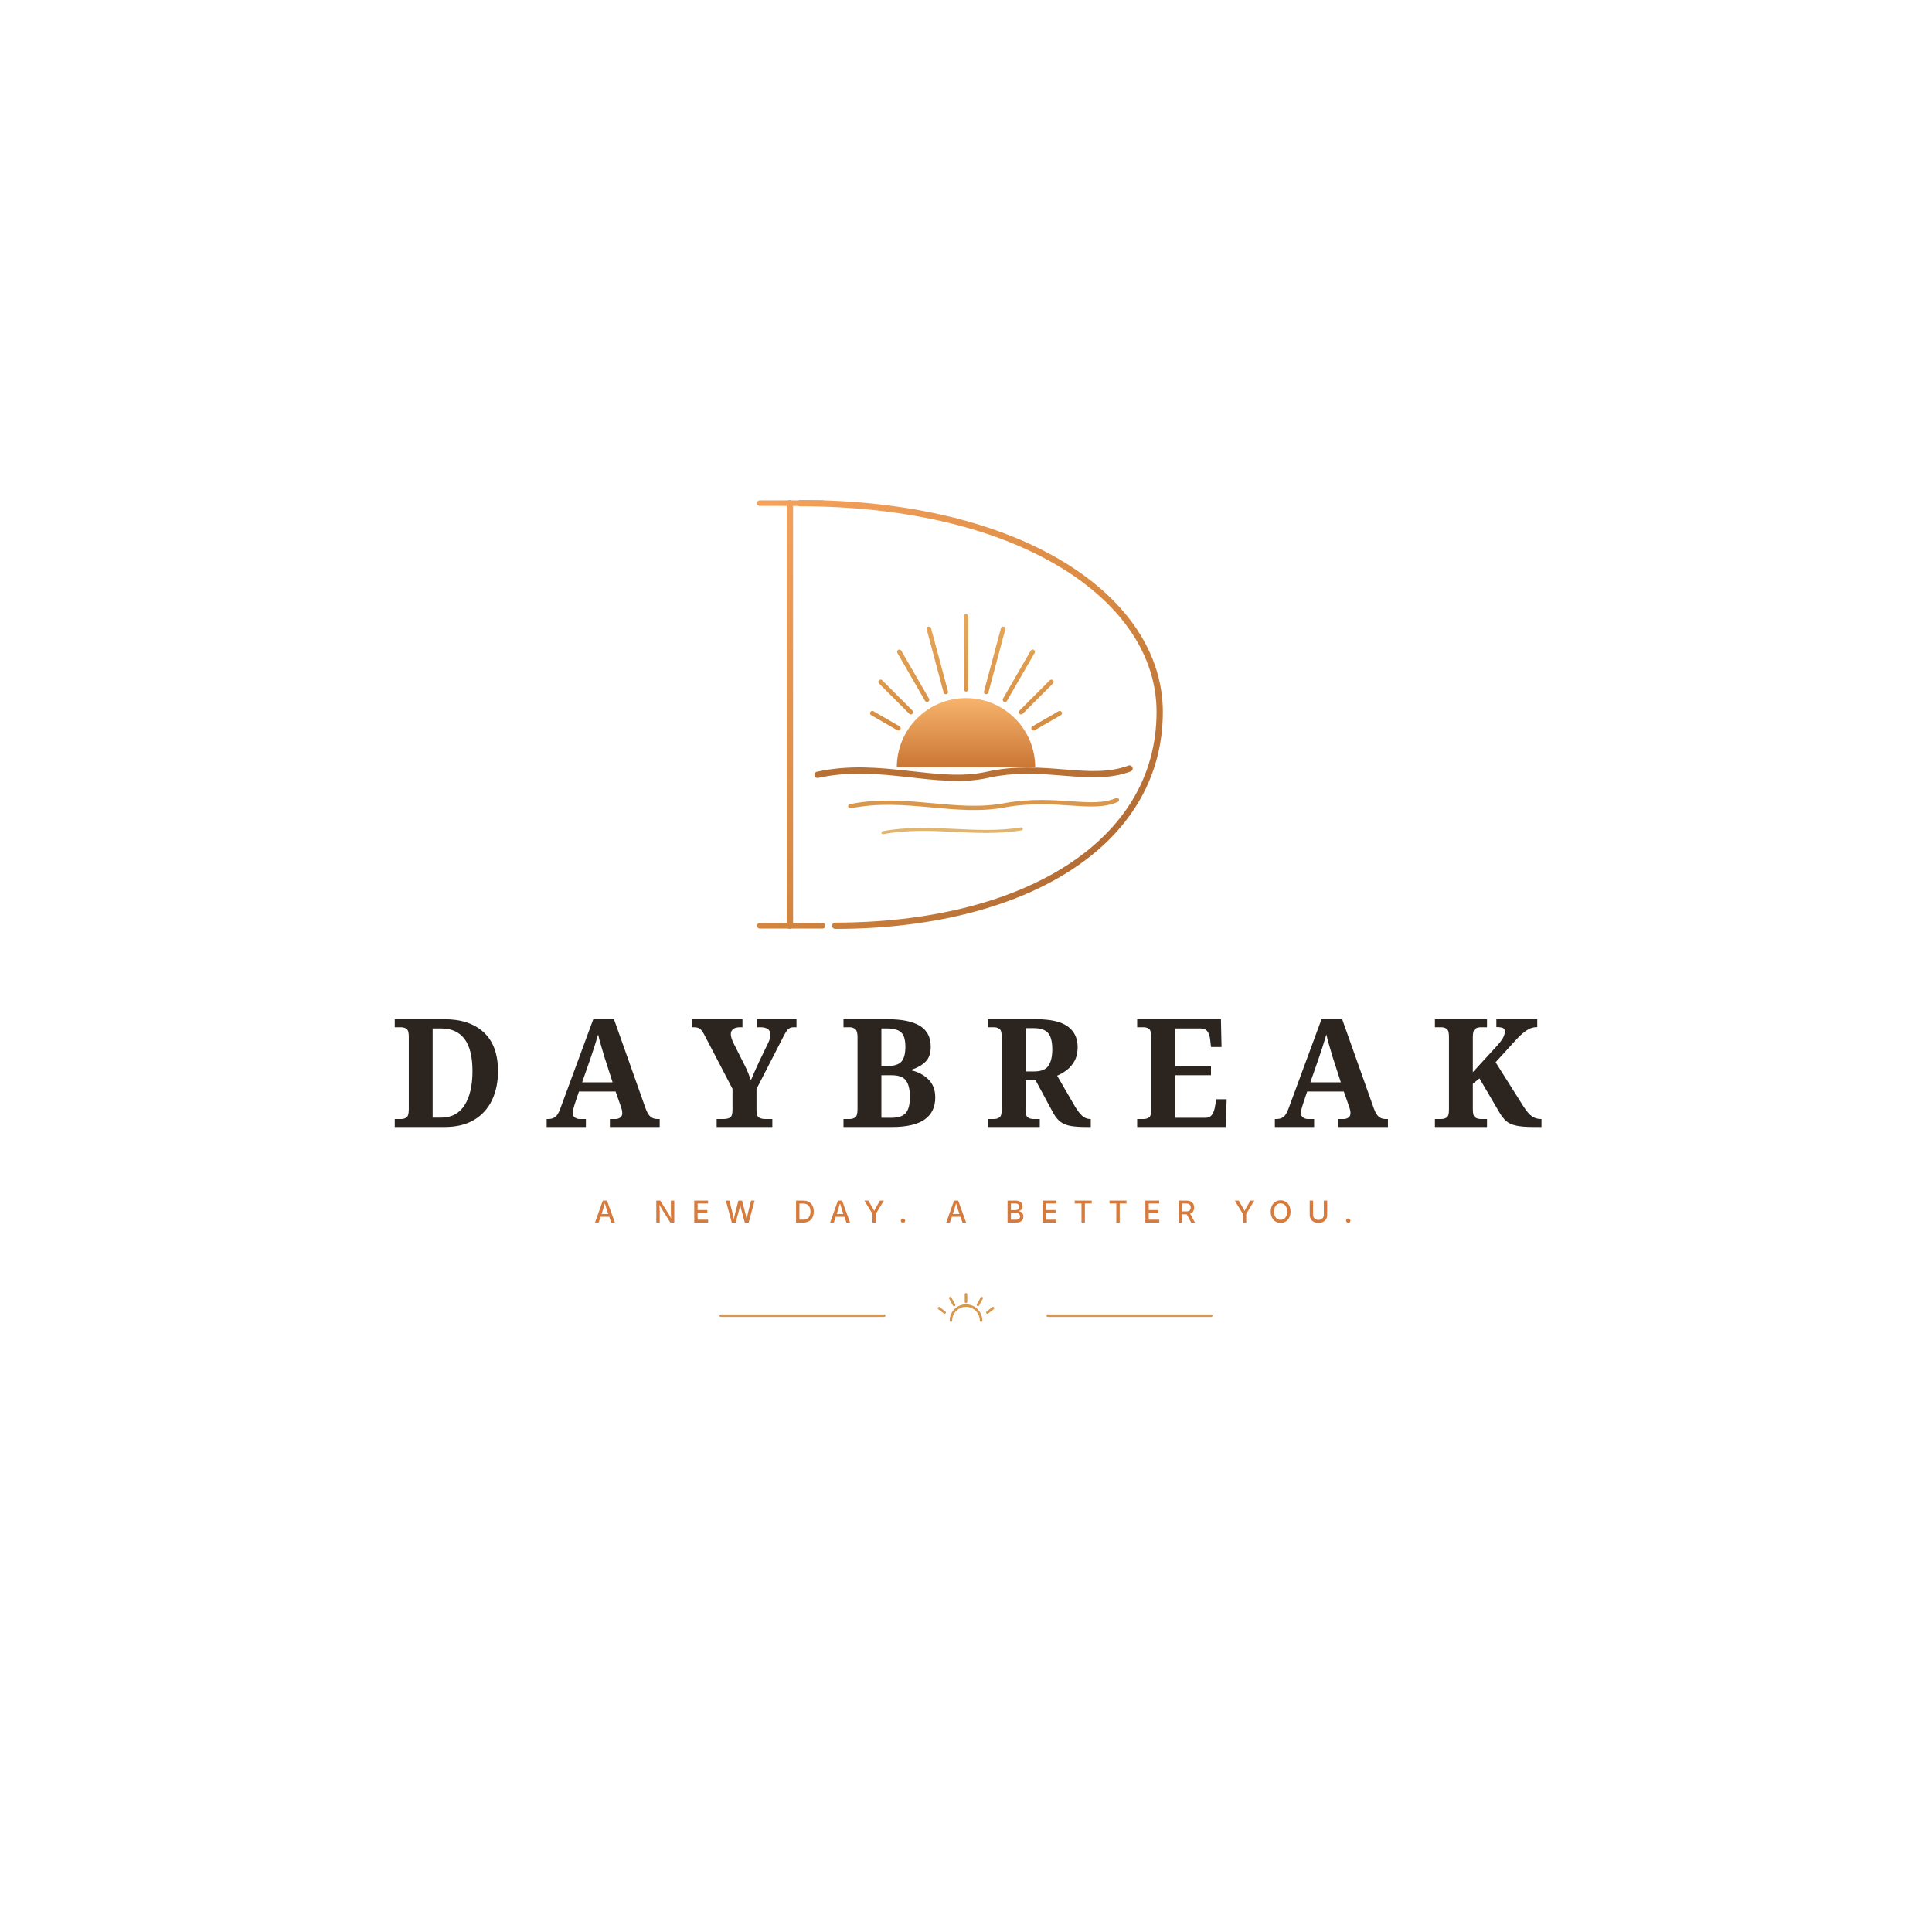
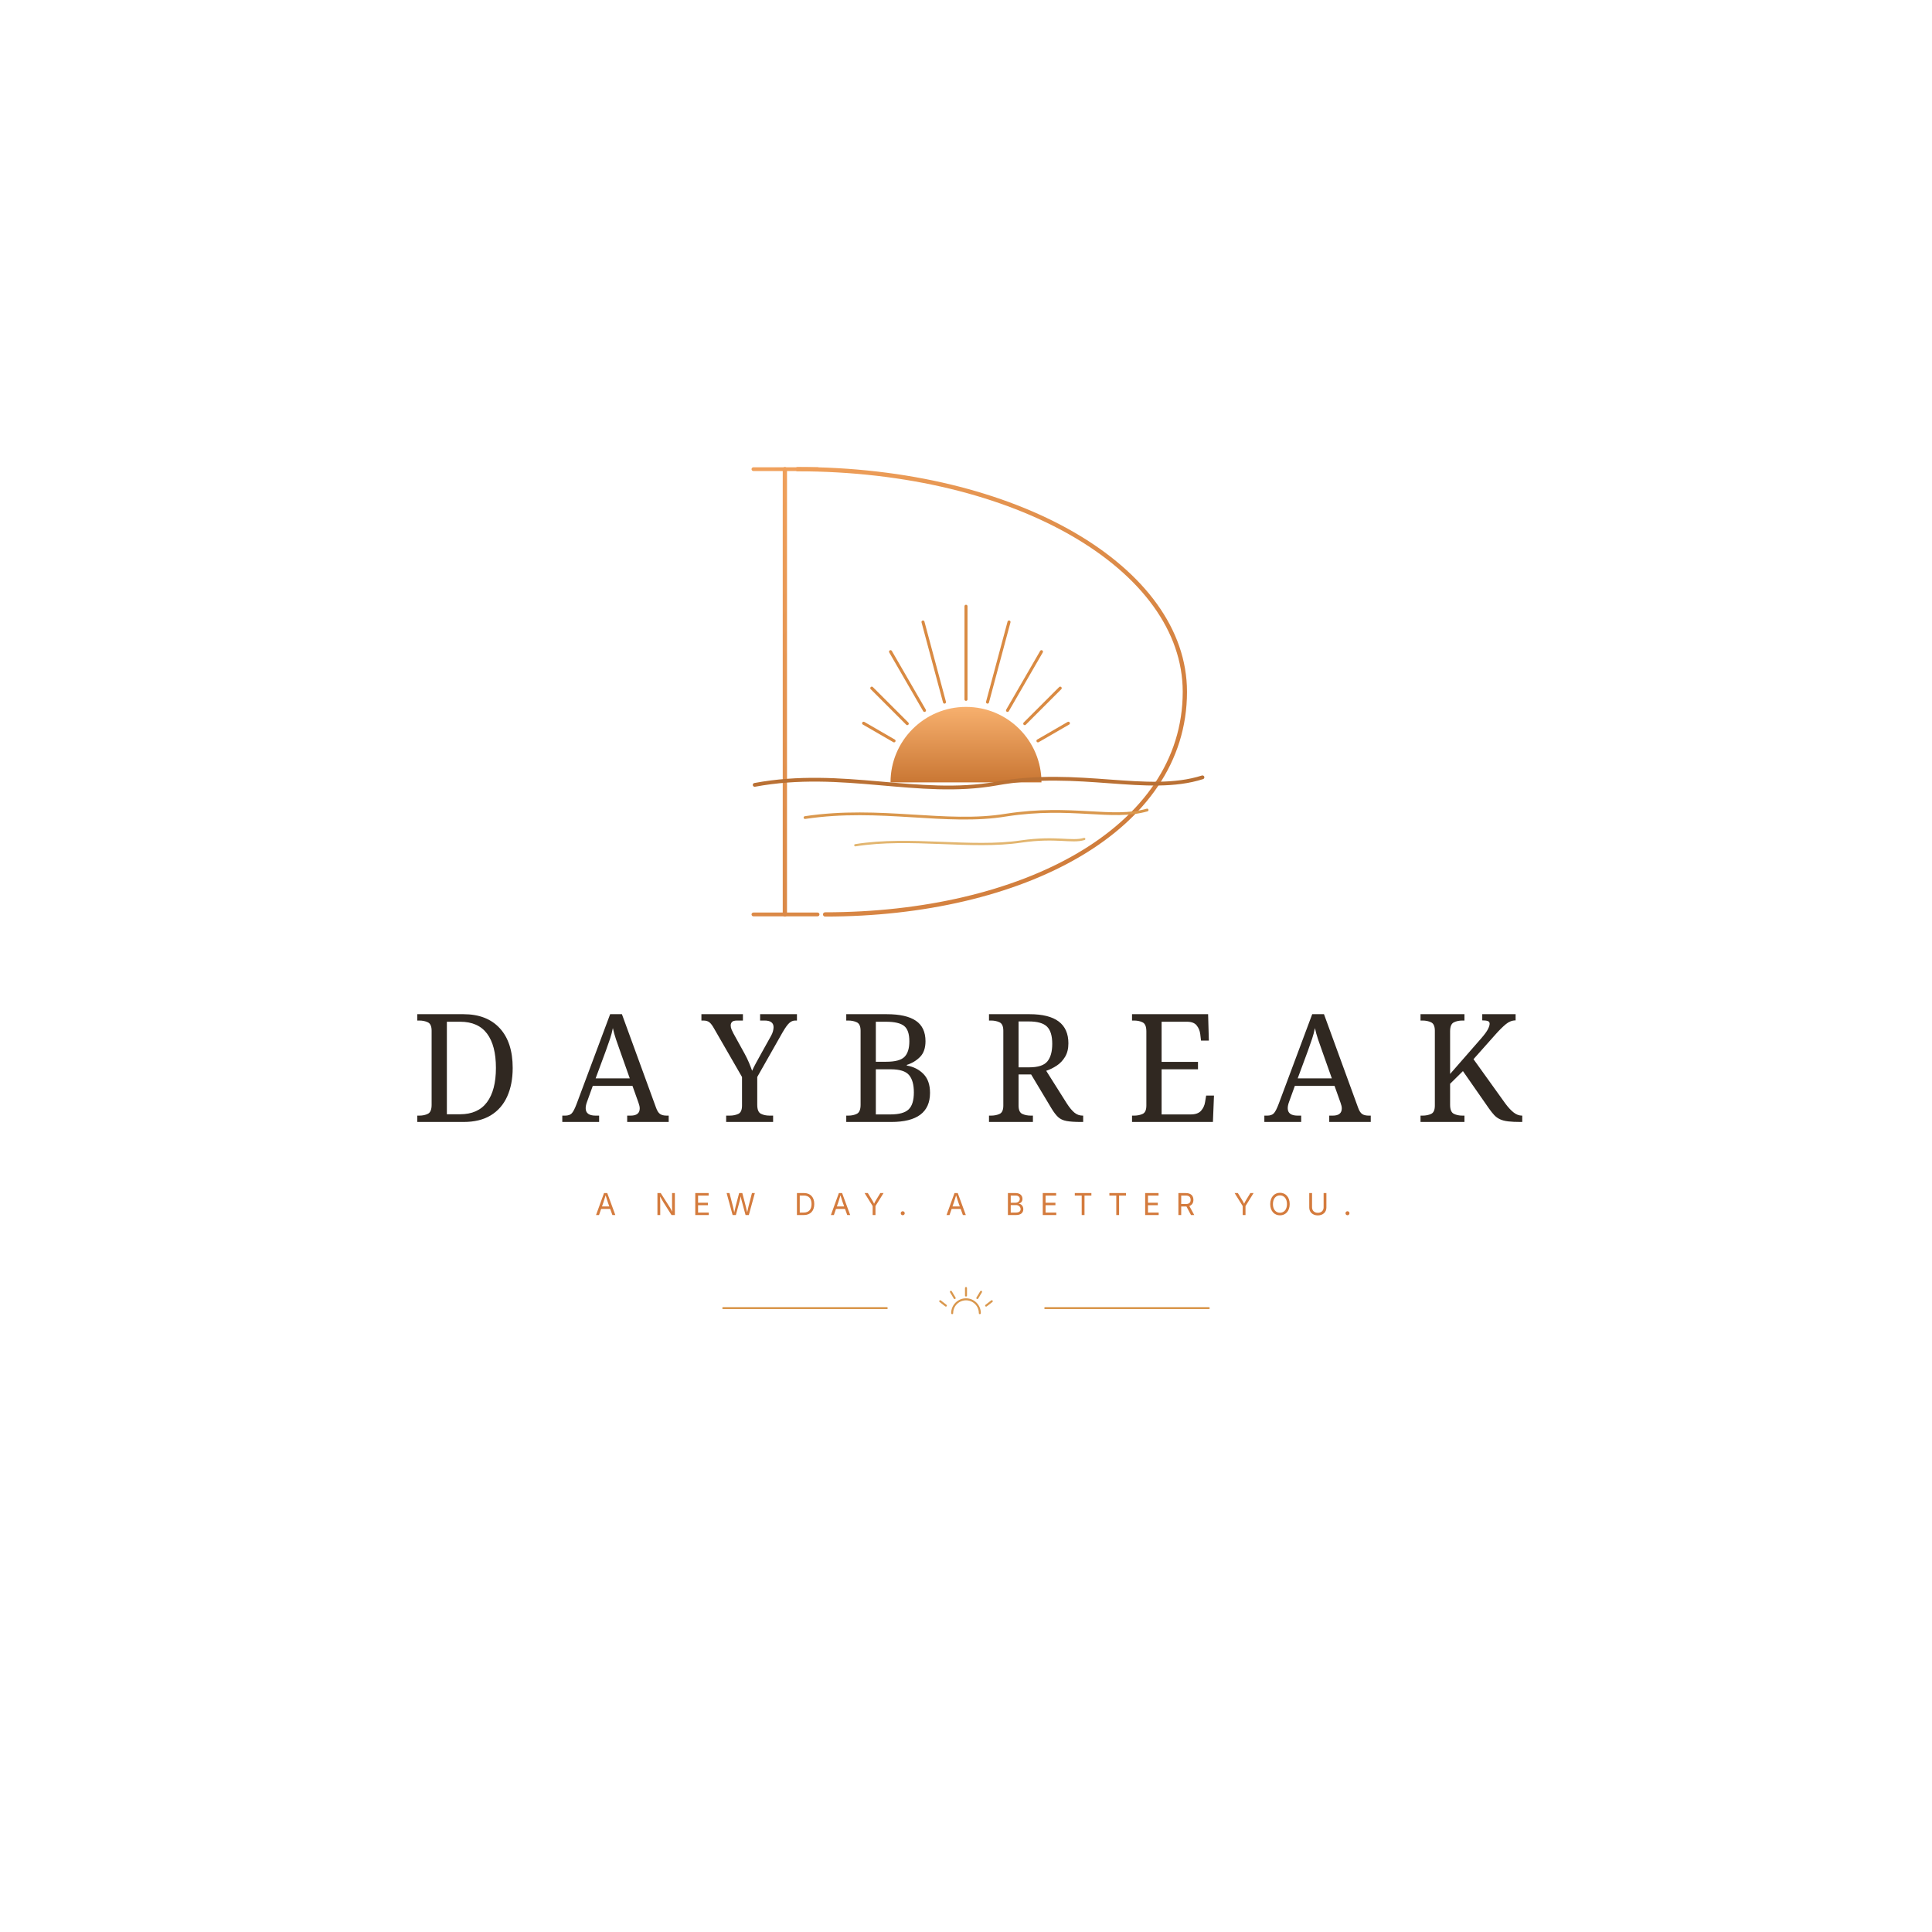
<svg xmlns="http://www.w3.org/2000/svg" width="1536" height="1536" viewBox="0 0 1536 1536" role="img" aria-label="Daybreak logo">
  <defs>
-     <linearGradient id="dGrad" x1="612" y1="400" x2="922" y2="740" gradientUnits="userSpaceOnUse">
-       <stop offset="0" stop-color="#F4A15C" />
-       <stop offset="0.5" stop-color="#D98A42" />
-       <stop offset="1" stop-color="#9F5D2D" />
+     <linearGradient id="dGrad" x1="600" y1="380" x2="945" y2="740" gradientUnits="userSpaceOnUse">
+       <stop offset="0" stop-color="#F0A15C" />
+       <stop offset="1" stop-color="#C87434" />
    </linearGradient>
-     <linearGradient id="sunGrad" x1="768" y1="555" x2="768" y2="612" gradientUnits="userSpaceOnUse">
-       <stop offset="0" stop-color="#F7B36C" />
+     <linearGradient id="sunGrad" x1="768" y1="562" x2="768" y2="624" gradientUnits="userSpaceOnUse">
+       <stop offset="0" stop-color="#F7B06E" />
      <stop offset="1" stop-color="#C87532" />
-     </linearGradient>
-     <linearGradient id="rayGrad" x1="768" y1="490" x2="768" y2="600" gradientUnits="userSpaceOnUse">
-       <stop offset="0" stop-color="#E7A75A" />
-       <stop offset="1" stop-color="#D0873C" />
    </linearGradient>
  </defs>
  <g fill="none" stroke="url(#dGrad)" stroke-linecap="round" stroke-linejoin="round">
-     <path d="M628 400 L628 736" stroke-width="5" />
-     <path d="M604 400 L654 400" stroke-width="4.4" />
-     <path d="M604 736 L654 736" stroke-width="4.4" />
-     <path d="M636 400 C812 400 922 476 922 566 C922 672 812 736 664 736" stroke-width="5" />
+     <path d="M624 373 L624 727" stroke-width="3.4" />
+     <path d="M599 373 L650 373" stroke-width="3" />
+     <path d="M599 727 L650 727" stroke-width="3" />
+     <path d="M634 373 C808 373 942 452 942 550 C942 660 812 727 656 727" stroke-width="3.4" />
  </g>
-   <g fill="none" stroke="url(#rayGrad)" stroke-width="3.6" stroke-linecap="round">
-     <line x1="768" y1="548" x2="768" y2="490" />
-     <line x1="784.06" y1="550.1" x2="797.5" y2="499.9" />
-     <line x1="751.94" y1="550.1" x2="738.5" y2="499.9" />
-     <line x1="799" y1="556.3" x2="821" y2="518.2" />
-     <line x1="737" y1="556.3" x2="715" y2="518.2" />
-     <line x1="811.8" y1="566.2" x2="835.9" y2="542.1" />
-     <line x1="724.2" y1="566.2" x2="700.1" y2="542.1" />
-     <line x1="821.7" y1="579" x2="842.5" y2="567" />
-     <line x1="714.3" y1="579" x2="693.5" y2="567" />
+   <g fill="none" stroke="#D98A42" stroke-width="2.4" stroke-linecap="round">
+     <line x1="768" y1="556" x2="768" y2="482" />
+     <line x1="785.1" y1="558.2" x2="802.2" y2="494.5" />
+     <line x1="750.9" y1="558.2" x2="733.8" y2="494.5" />
+     <line x1="801" y1="564.8" x2="828" y2="518.1" />
+     <line x1="735" y1="564.8" x2="708" y2="518.1" />
+     <line x1="814.7" y1="575.3" x2="842.9" y2="547.1" />
+     <line x1="721.3" y1="575.3" x2="693.1" y2="547.1" />
+     <line x1="825.2" y1="589" x2="849.4" y2="575" />
+     <line x1="710.8" y1="589" x2="686.6" y2="575" />
  </g>
-   <path d="M713 610 A55 55 0 0 1 823 610 Z" fill="url(#sunGrad)" />
+   <path d="M708 622 A60 60 0 0 1 828 622 Z" fill="url(#sunGrad)" />
  <g fill="none" stroke-linecap="round">
-     <path d="M650 616 C700 605 745 625 785 616 C830 606 866 623 898 611" stroke="#B97034" stroke-width="5" />
-     <path d="M676 641 C720 632 760 648 800 640 C840 633 868 645 888 636" stroke="#D9974D" stroke-width="3.4" />
-     <path d="M702 662 C740 655 775 665 812 659" stroke="#E2B56F" stroke-width="2.4" />
+     <path d="M600 624 C670 611 730 634 792 623 C858 611 912 632 956 618" stroke="#B97034" stroke-width="3" />
+     <path d="M640 650 C700 641 752 656 800 648 C852 640 884 652 912 644" stroke="#D9974D" stroke-width="2.2" />
+     <path d="M680 672 C724 665 772 675 812 669 C840 665 852 670 862 667" stroke="#E2B56F" stroke-width="1.8" />
  </g>
-   <text x="768" y="896" text-anchor="middle" font-family="'Cormorant Garamond', 'Playfair Display', Georgia, serif" font-size="120" font-weight="600" letter-spacing="34" fill="#2B241F">DAYBREAK</text>
-   <text x="774" y="972" text-anchor="middle" font-family="'Inter', -apple-system, 'Segoe UI', sans-serif" font-size="24" font-weight="500" letter-spacing="12" fill="#D47B3D">A NEW DAY. A BETTER YOU.</text>
+   <text x="768" y="892" text-anchor="middle" font-family="'Cormorant Garamond', 'Playfair Display', Georgia, serif" font-size="120" font-weight="500" letter-spacing="35" fill="#302821">DAYBREAK</text>
+   <text x="774" y="966" text-anchor="middle" font-family="'Inter', -apple-system, 'Segoe UI', sans-serif" font-size="24" font-weight="400" letter-spacing="12" fill="#D47B3D">A NEW DAY. A BETTER YOU.</text>
  <g stroke="#D9974D" stroke-linecap="round" fill="none">
-     <line x1="573" y1="1046" x2="703" y2="1046" stroke-width="2" />
-     <line x1="833" y1="1046" x2="963" y2="1046" stroke-width="2" />
-     <g stroke-width="2">
-       <path d="M756 1050 A12 12 0 0 1 780 1050" />
-       <line x1="768" y1="1035" x2="768" y2="1029" />
-       <line x1="758.5" y1="1037.5" x2="755.5" y2="1032" />
-       <line x1="777.5" y1="1037.5" x2="780.5" y2="1032" />
-       <line x1="751" y1="1043.5" x2="746.5" y2="1040" />
-       <line x1="785" y1="1043.5" x2="789.5" y2="1040" />
+     <line x1="575" y1="1040" x2="705" y2="1040" stroke-width="1.6" />
+     <line x1="831" y1="1040" x2="961" y2="1040" stroke-width="1.6" />
+     <g stroke-width="1.6">
+       <path d="M757 1044 A11 11 0 0 1 779 1044" />
+       <line x1="768" y1="1030" x2="768" y2="1024" />
+       <line x1="759" y1="1032" x2="756" y2="1027" />
+       <line x1="777" y1="1032" x2="780" y2="1027" />
+       <line x1="752" y1="1038" x2="747.5" y2="1034.5" />
+       <line x1="784" y1="1038" x2="788.5" y2="1034.5" />
    </g>
  </g>
</svg>
